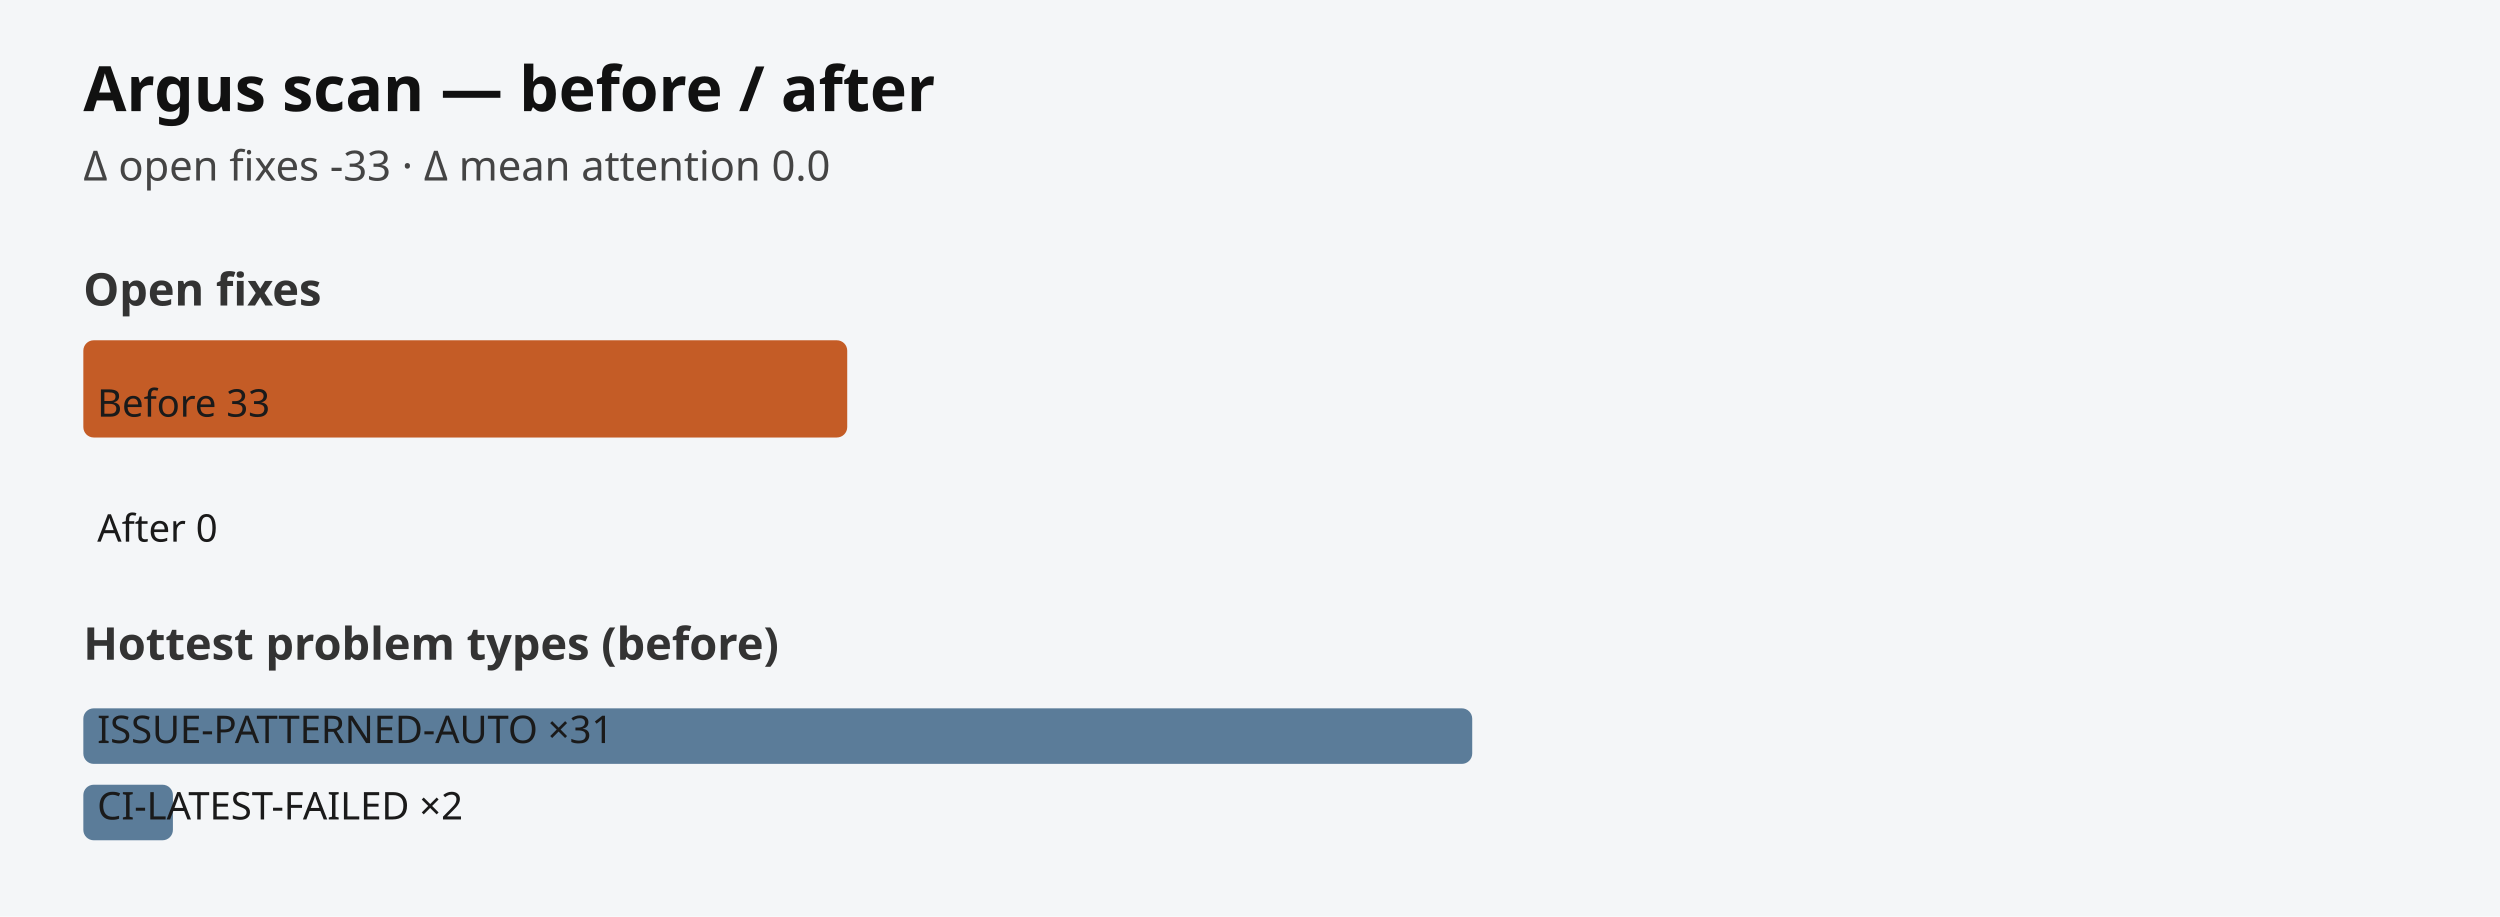
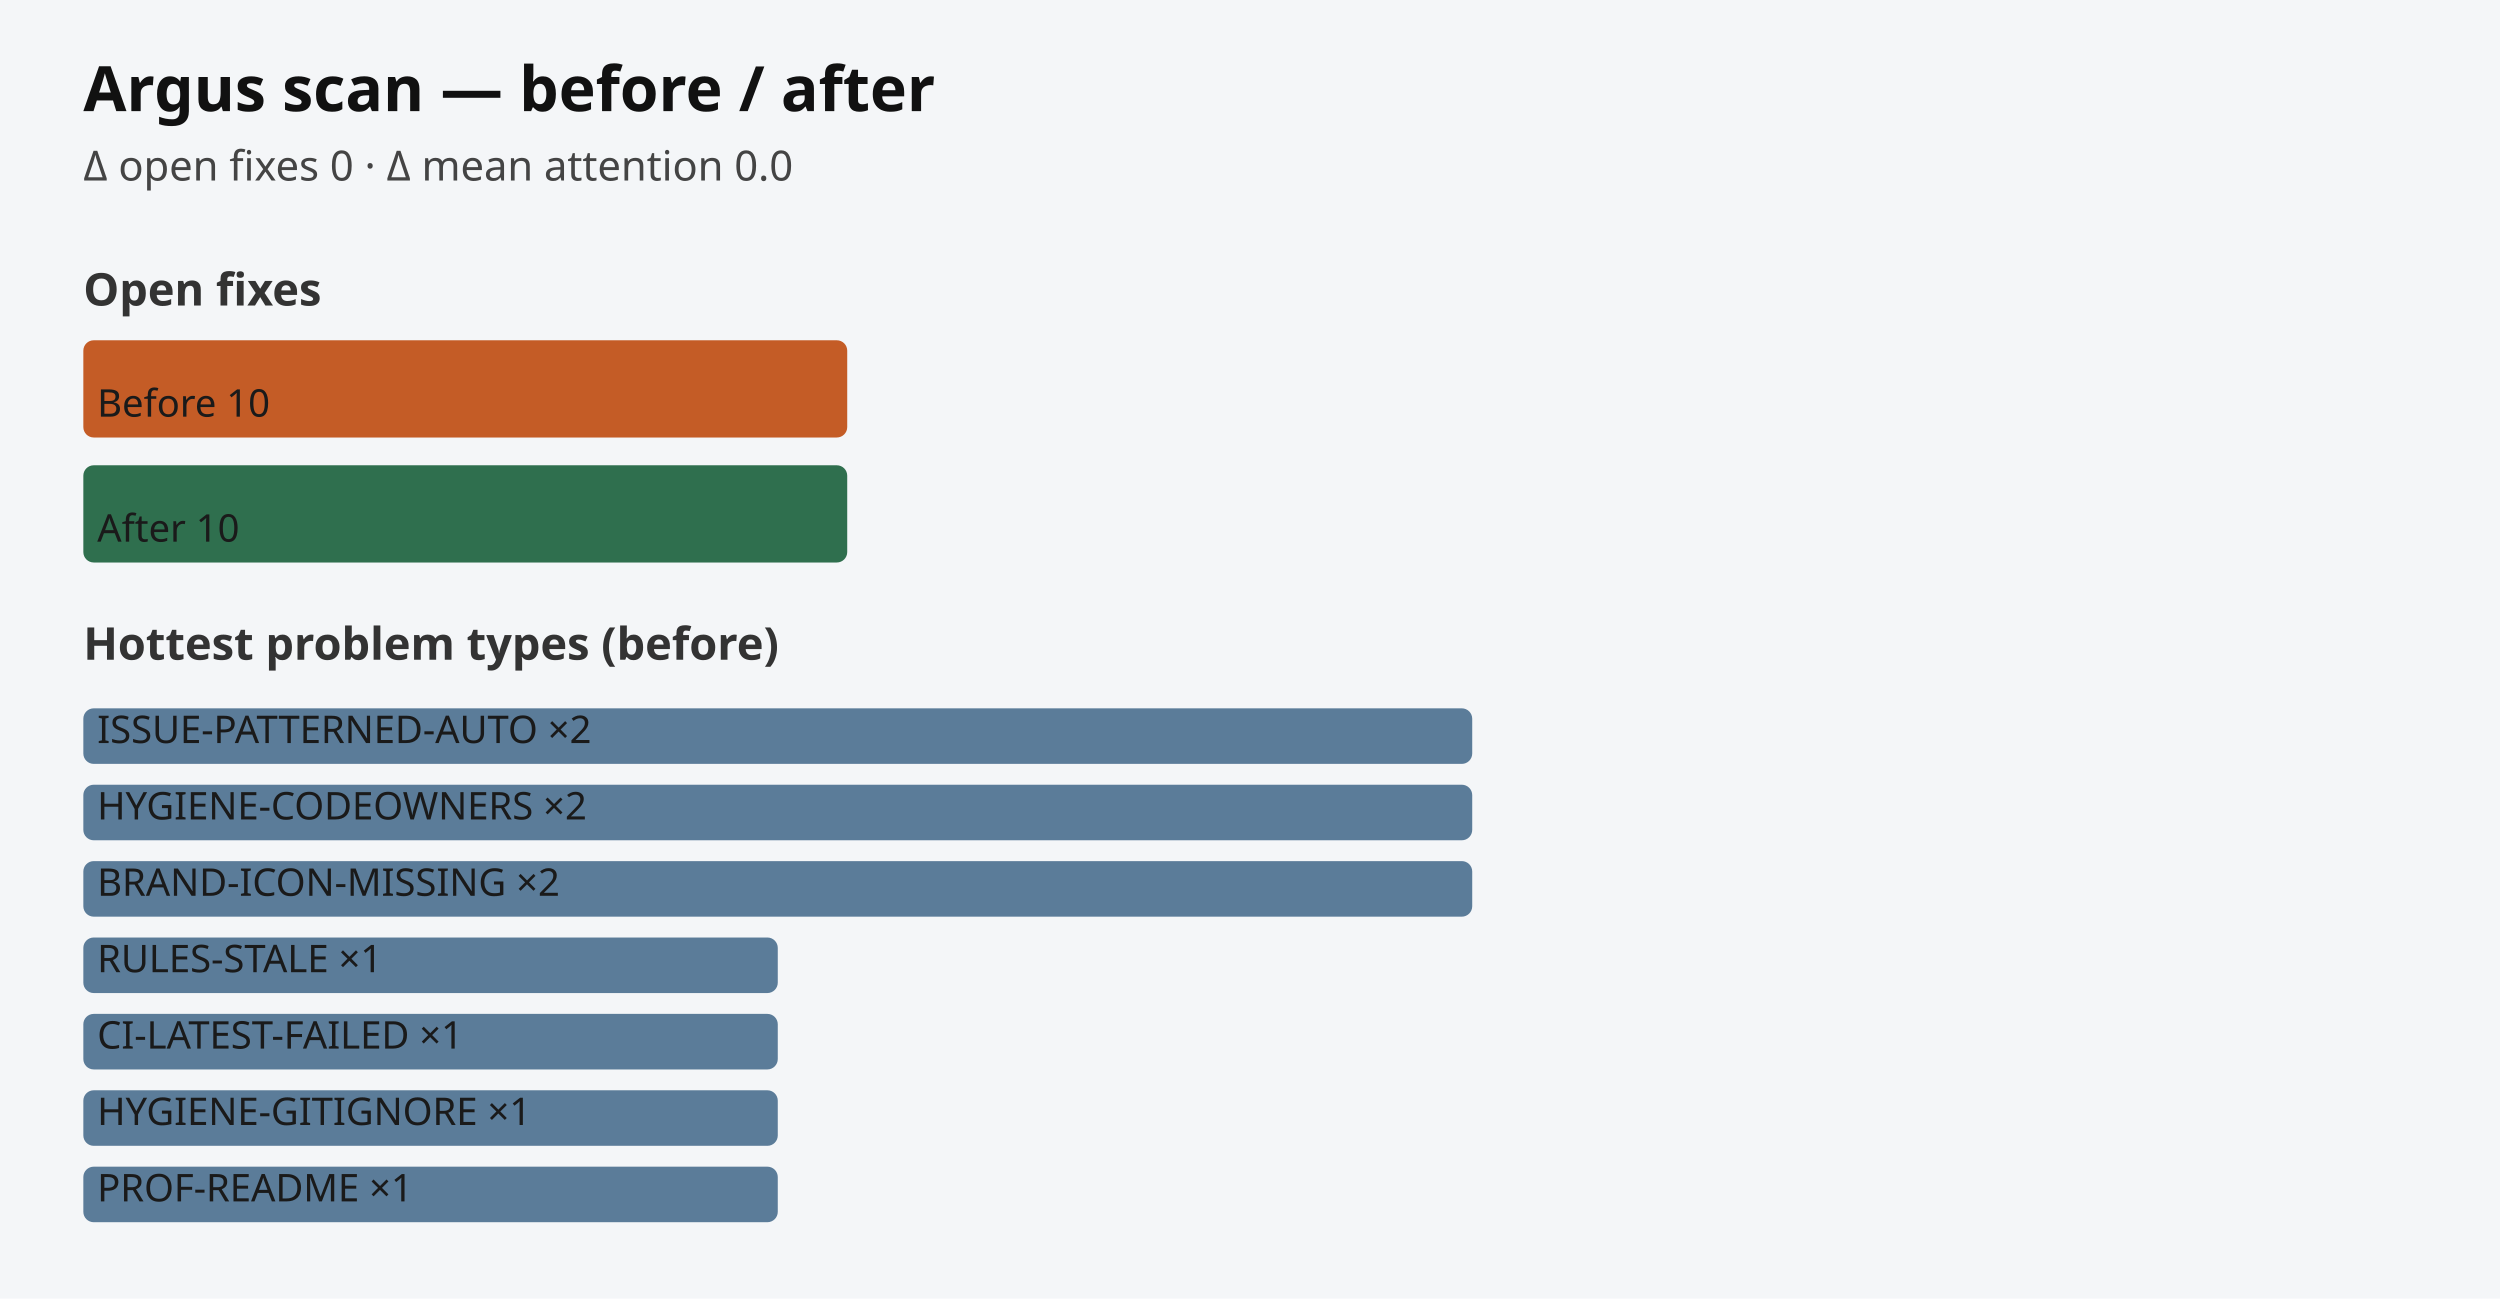
- <svg xmlns="http://www.w3.org/2000/svg" width="720" height="264" viewBox="0 0 720 264">
+ <svg xmlns="http://www.w3.org/2000/svg" width="720" height="374" viewBox="0 0 720 374">
  <rect width="100%" height="100%" fill="#f4f6f8" />
  <text x="24" y="32" font-size="18" font-weight="700" font-family="Segoe UI,system-ui,sans-serif" fill="#111">Argus scan — before / after</text>
-   <text x="24" y="52" font-size="12" font-family="Segoe UI,system-ui,sans-serif" fill="#444">Δ open fixes -33 · Δ mean attention 0.0</text>
+   <text x="24" y="52" font-size="12" font-family="Segoe UI,system-ui,sans-serif" fill="#444">Δ open fixes 0 · Δ mean attention 0.0</text>
  <text x="24" y="88" font-size="13" font-weight="600" font-family="Segoe UI,system-ui,sans-serif" fill="#333">Open fixes</text>
  <rect x="24.0" y="98.0" width="220.0" height="28.0" rx="3" fill="#c45c26" />
-   <text x="28.0" y="120.0" font-size="11" font-family="Segoe UI,system-ui,sans-serif" fill="#1a1a1a">Before 33</text>
-   <rect x="24.0" y="134.0" width="0.0" height="28.0" rx="3" fill="#2f6f4e" />
-   <text x="28.0" y="156.0" font-size="11" font-family="Segoe UI,system-ui,sans-serif" fill="#1a1a1a">After 0</text>
+   <text x="28.0" y="120.0" font-size="11" font-family="Segoe UI,system-ui,sans-serif" fill="#1a1a1a">Before 10</text>
+   <rect x="24.0" y="134.0" width="220.0" height="28.0" rx="3" fill="#2f6f4e" />
+   <text x="28.0" y="156.0" font-size="11" font-family="Segoe UI,system-ui,sans-serif" fill="#1a1a1a">After 10</text>
  <text x="24" y="190" font-size="13" font-weight="600" font-family="Segoe UI,system-ui,sans-serif" fill="#333">Hottest problem types (before)</text>
  <rect x="24.0" y="204.0" width="400.0" height="16.0" rx="3" fill="#5b7c99" />
-   <text x="28.0" y="214.0" font-size="11" font-family="Segoe UI,system-ui,sans-serif" fill="#1a1a1a">ISSUE-PATTERNED-AUTO ×31</text>
-   <rect x="24.0" y="226.0" width="25.8" height="16.0" rx="3" fill="#5b7c99" />
-   <text x="28.0" y="236.0" font-size="11" font-family="Segoe UI,system-ui,sans-serif" fill="#1a1a1a">CI-LATEST-FAILED ×2</text>
+   <text x="28.0" y="214.0" font-size="11" font-family="Segoe UI,system-ui,sans-serif" fill="#1a1a1a">ISSUE-PATTERNED-AUTO ×2</text>
+   <rect x="24.0" y="226.0" width="400.0" height="16.0" rx="3" fill="#5b7c99" />
+   <text x="28.0" y="236.0" font-size="11" font-family="Segoe UI,system-ui,sans-serif" fill="#1a1a1a">HYGIENE-CODEOWNERS ×2</text>
+   <rect x="24.0" y="248.0" width="400.0" height="16.0" rx="3" fill="#5b7c99" />
+   <text x="28.0" y="258.0" font-size="11" font-family="Segoe UI,system-ui,sans-serif" fill="#1a1a1a">BRAND-ICON-MISSING ×2</text>
+   <rect x="24.0" y="270.0" width="200.0" height="16.0" rx="3" fill="#5b7c99" />
+   <text x="28.0" y="280.0" font-size="11" font-family="Segoe UI,system-ui,sans-serif" fill="#1a1a1a">RULES-STALE ×1</text>
+   <rect x="24.0" y="292.0" width="200.0" height="16.0" rx="3" fill="#5b7c99" />
+   <text x="28.0" y="302.0" font-size="11" font-family="Segoe UI,system-ui,sans-serif" fill="#1a1a1a">CI-LATEST-FAILED ×1</text>
+   <rect x="24.0" y="314.0" width="200.0" height="16.0" rx="3" fill="#5b7c99" />
+   <text x="28.0" y="324.0" font-size="11" font-family="Segoe UI,system-ui,sans-serif" fill="#1a1a1a">HYGIENE-GITIGNORE ×1</text>
+   <rect x="24.0" y="336.0" width="200.0" height="16.0" rx="3" fill="#5b7c99" />
+   <text x="28.0" y="346.0" font-size="11" font-family="Segoe UI,system-ui,sans-serif" fill="#1a1a1a">PROF-README ×1</text>
</svg>
